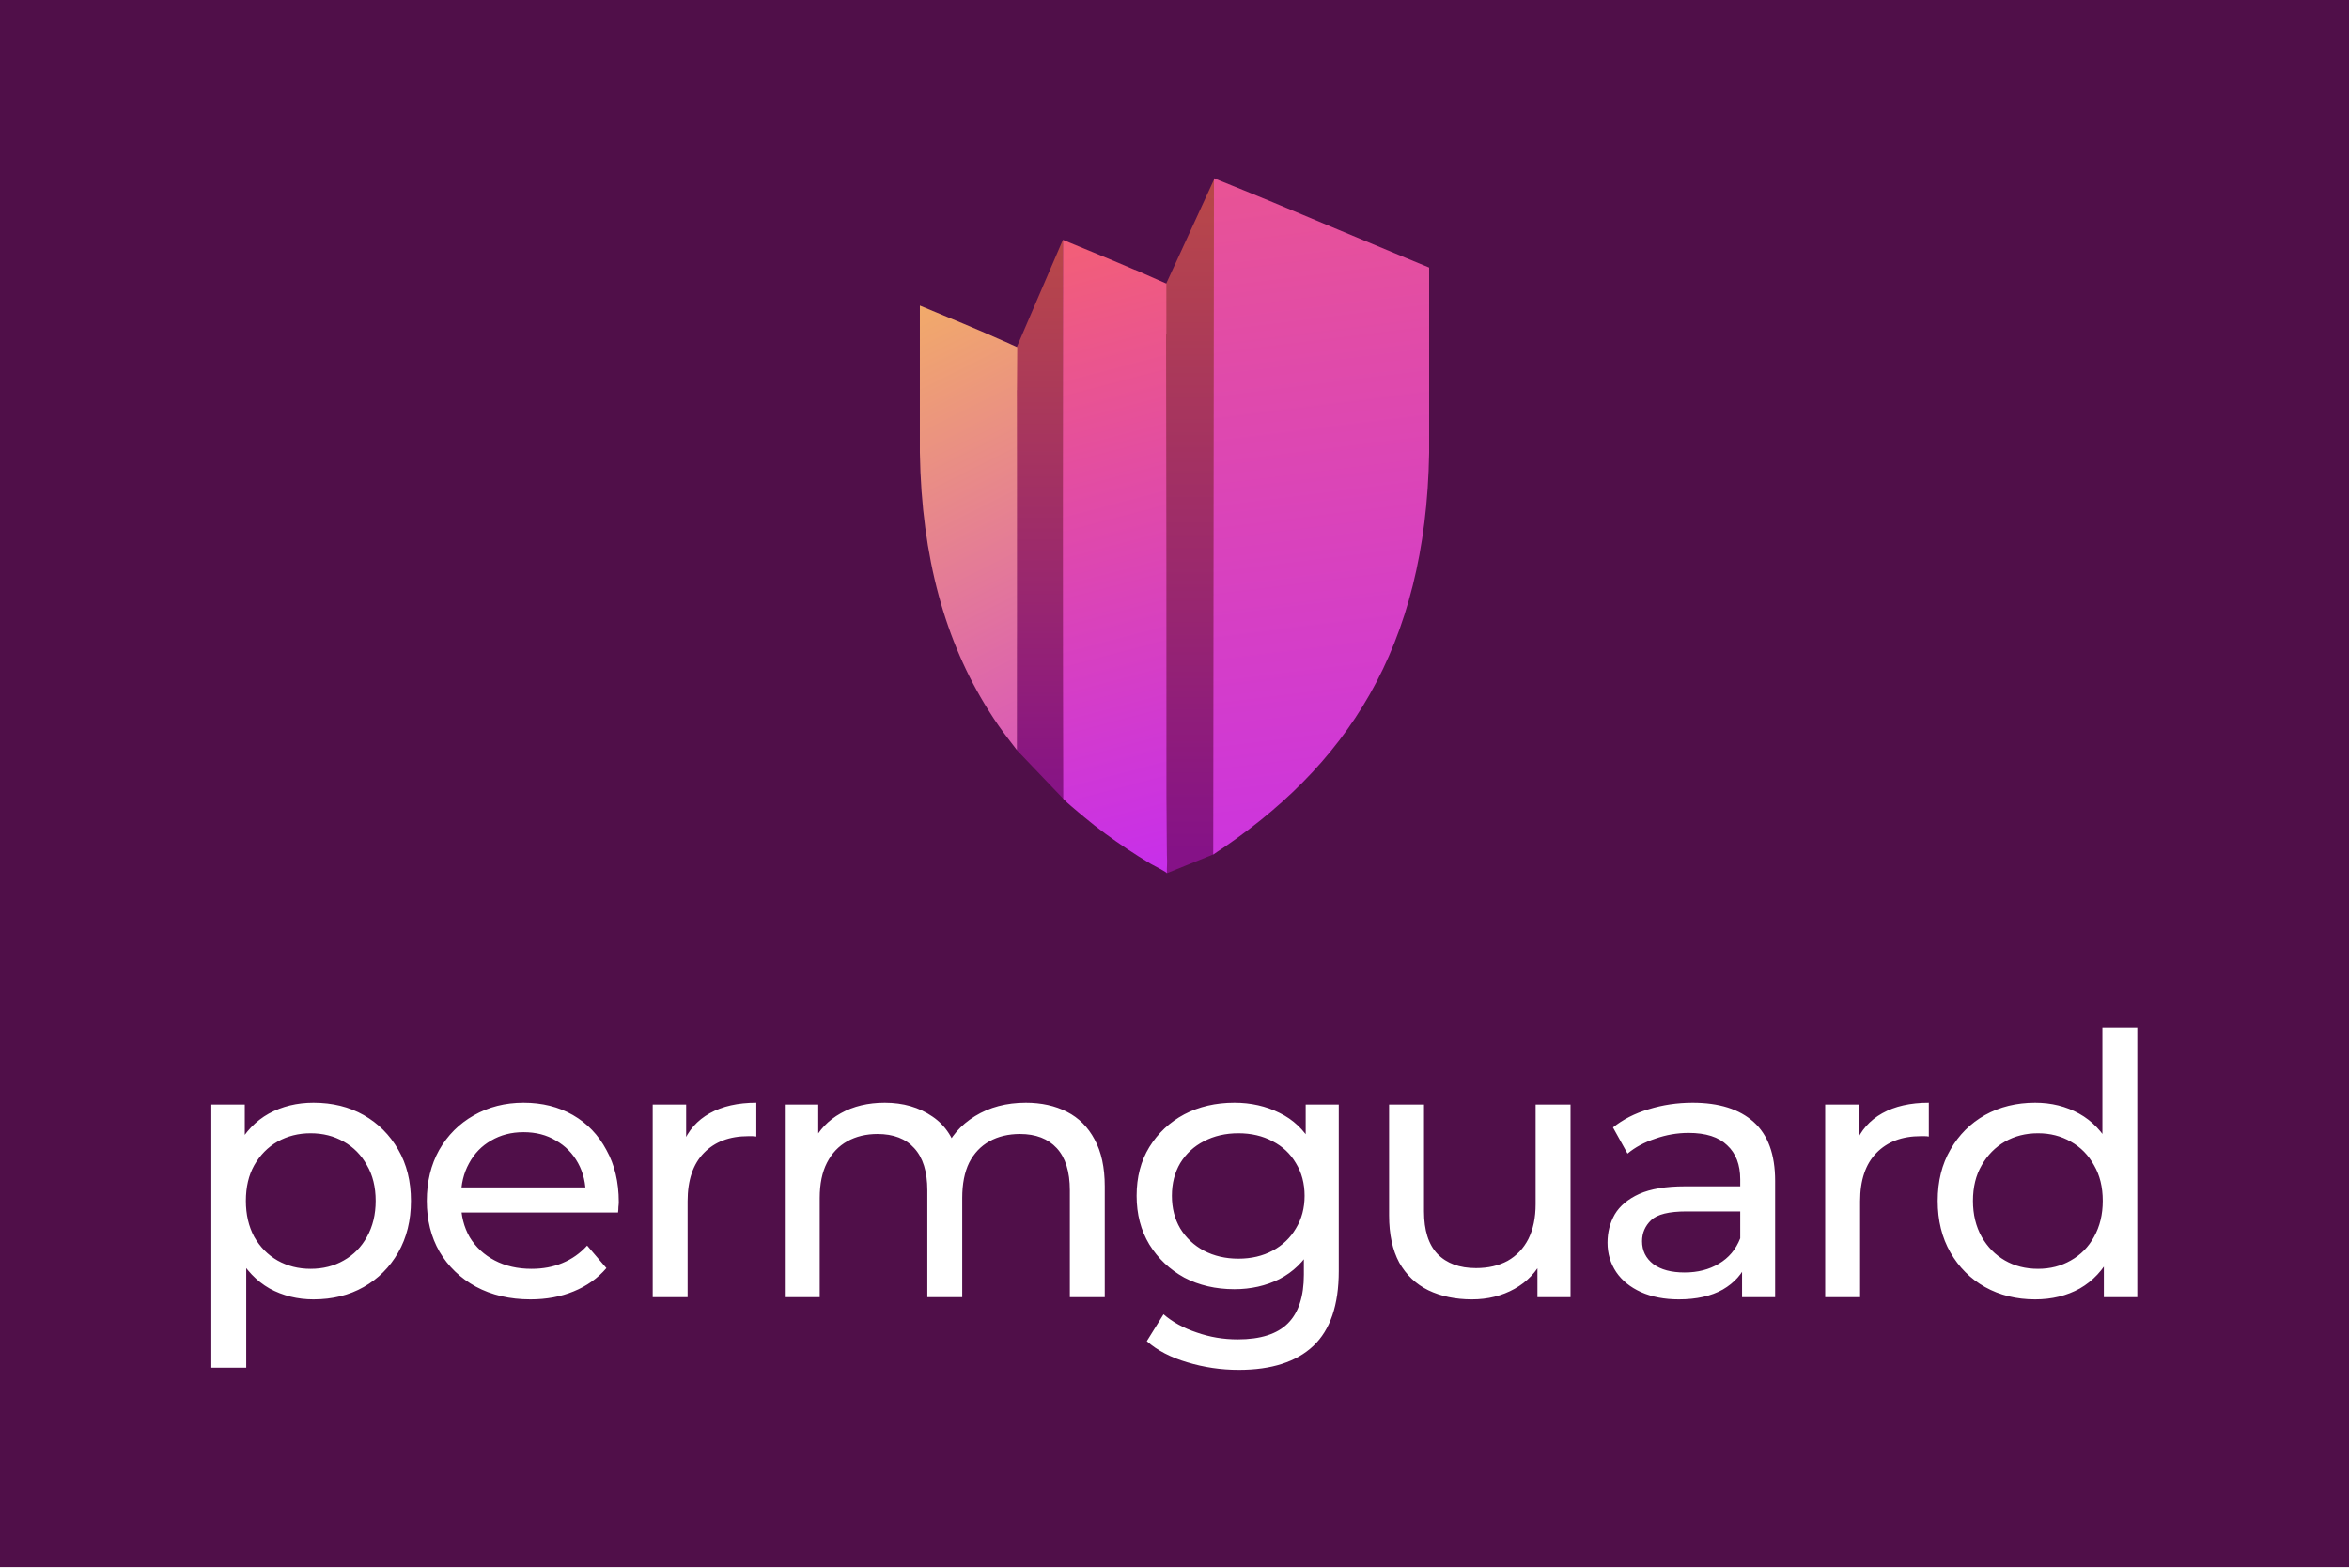
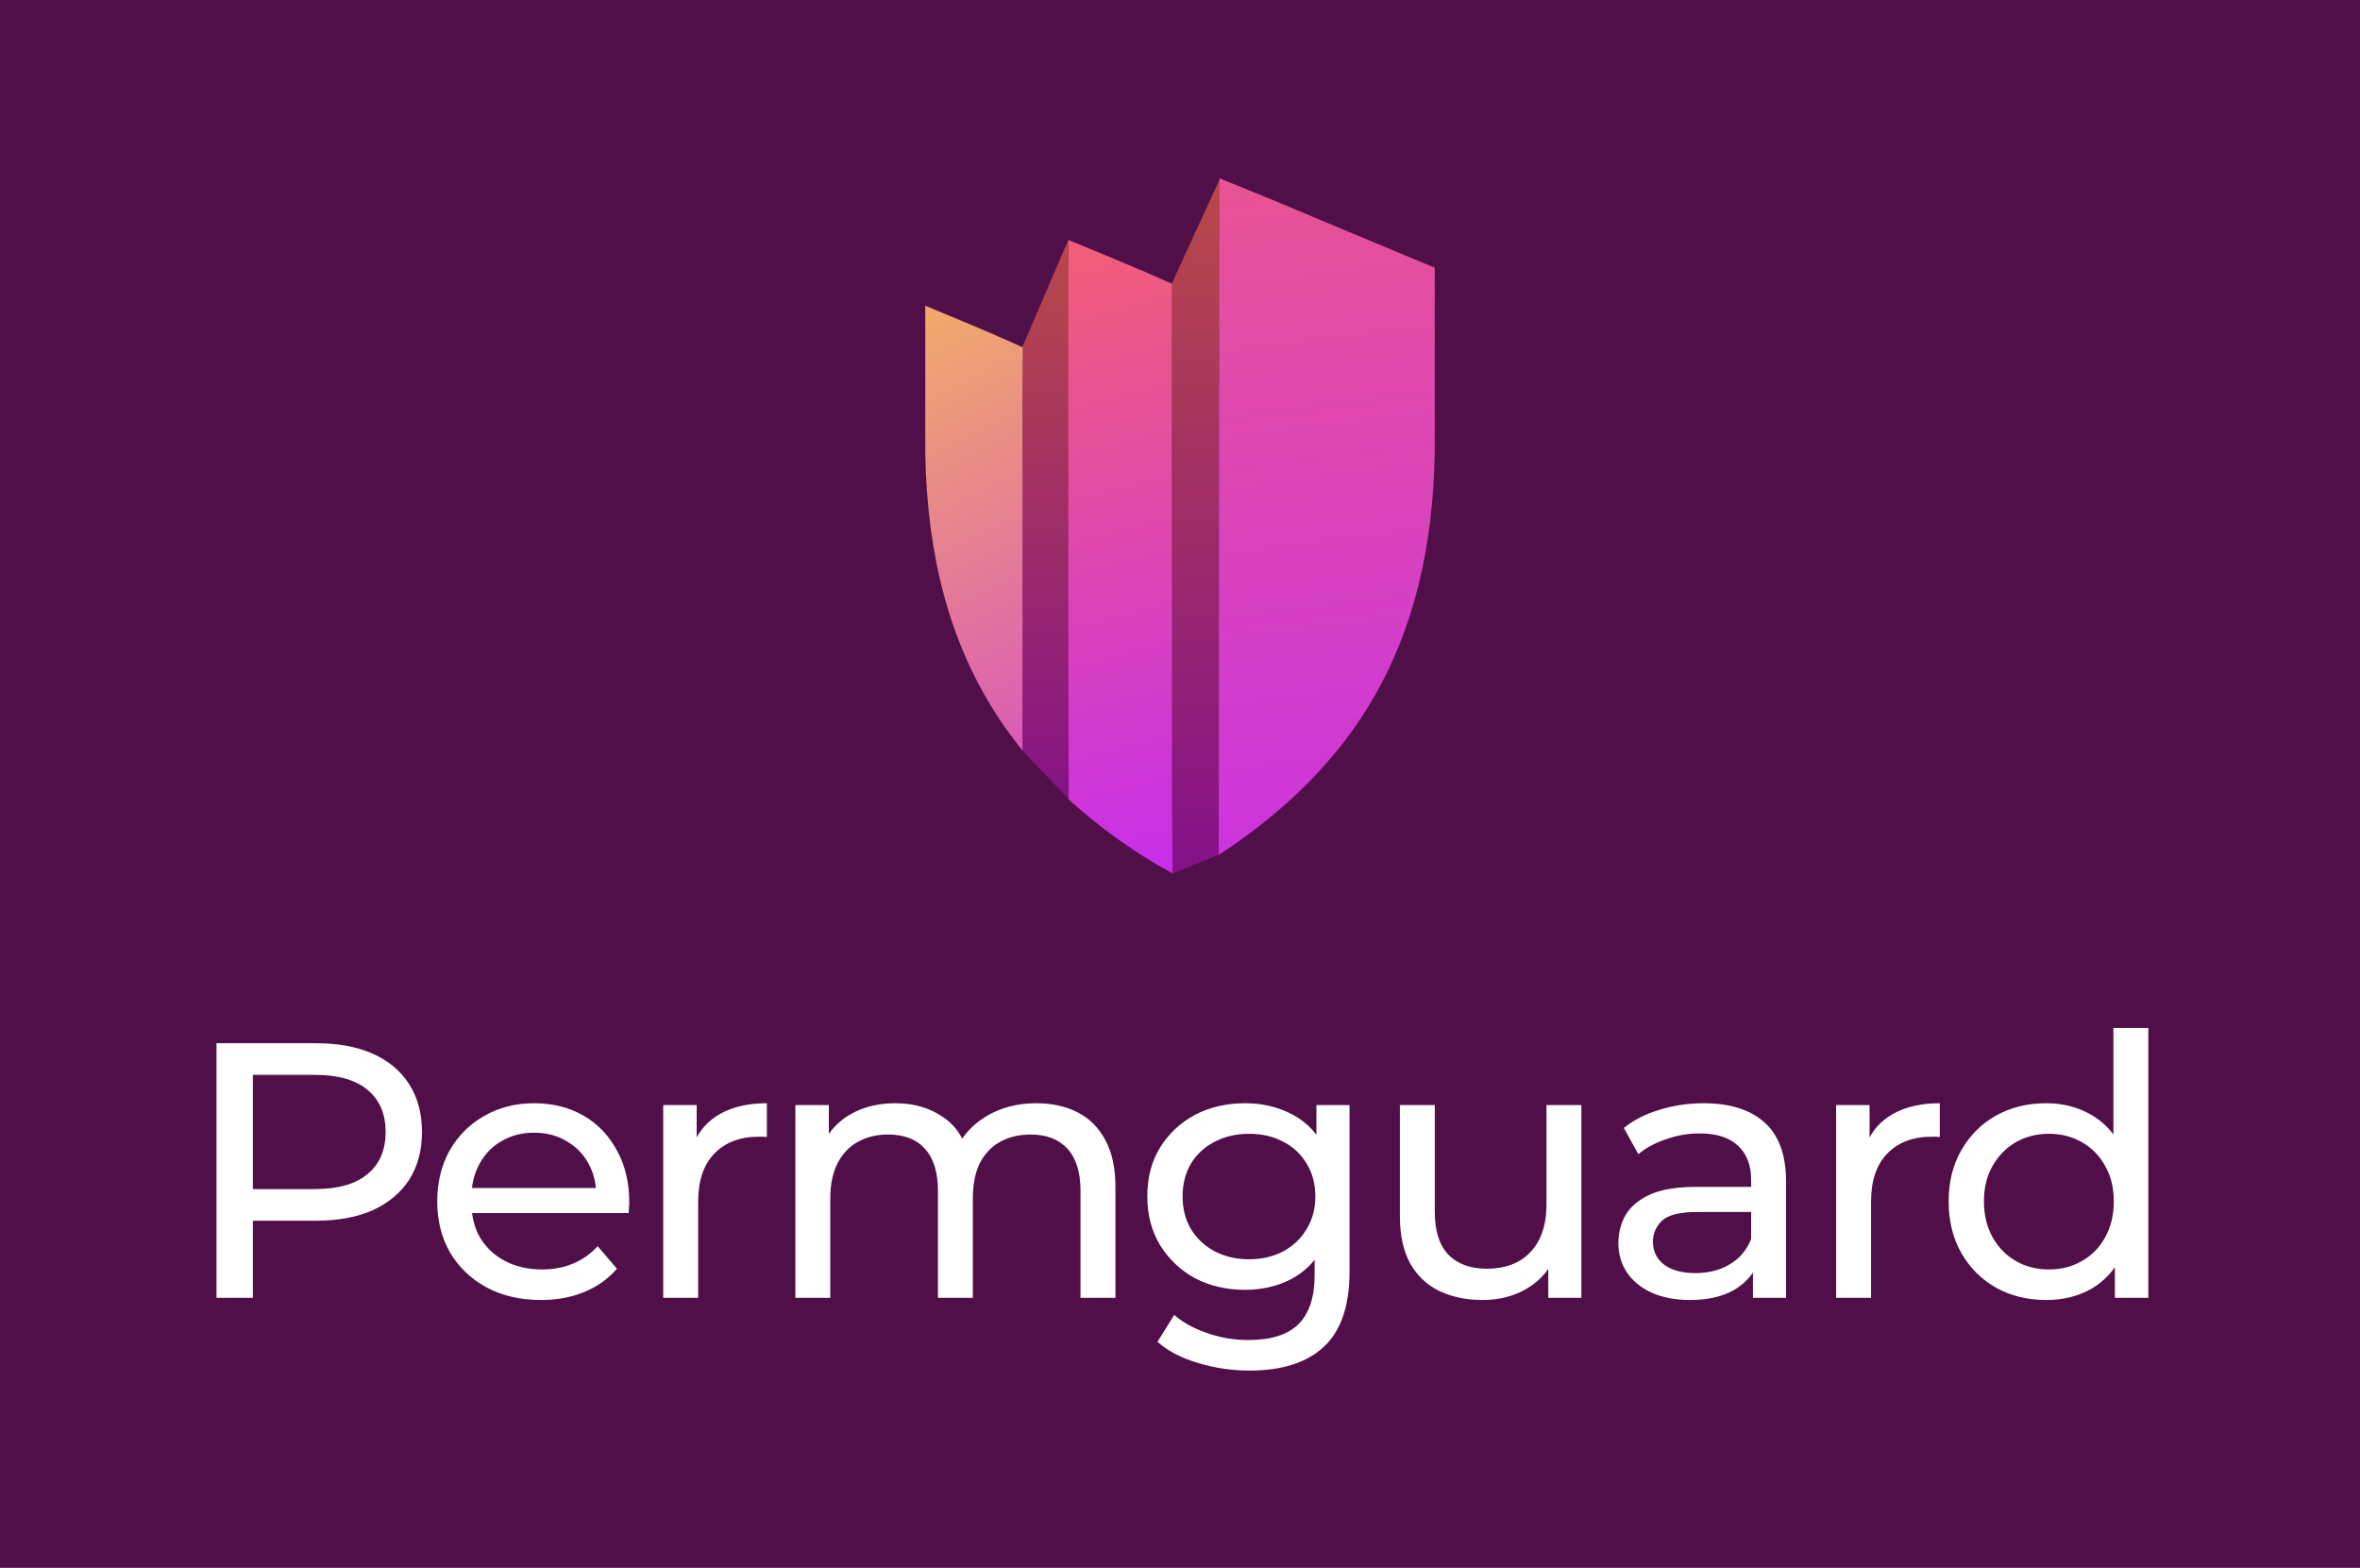
- <svg xmlns="http://www.w3.org/2000/svg" width="1845" height="1231" viewBox="0 0 1845 1231" fill="none">
-   <rect width="1845" height="1231" fill="#500F49" />
-   <path d="M911.75 231.968L953.674 140.726V670.881L916.499 685.967C916.499 685.967 911.75 360.39 911.75 231.968Z" fill="url(#paint0_linear_44_465)" />
-   <path d="M798.479 272.964L834.843 188.406L836.104 628.453L798.792 589.393C798.792 589.393 798.479 380.929 798.479 272.964Z" fill="url(#paint1_linear_44_465)" />
-   <path d="M916.55 671.981L916.168 625.793C916.136 504.615 916.168 383.437 915.881 262.259L916.104 262.705V222.768L891.279 211.821L891.374 212.012C873.392 204.184 854.805 196.706 834.881 188.4V232.983C834.849 359.189 834.774 501.2 835.124 627.406C836.77 629.341 840.547 632.557 841.407 633.288C844.812 636.312 848.312 639.062 851.749 641.99C862.411 650.996 873.869 659.206 885.454 666.97C891.502 671.012 897.644 674.894 903.882 678.617C904.964 679.254 916.518 685.141 916.55 686C916.422 679.604 916.868 679.237 916.55 671.981Z" fill="url(#paint2_linear_44_465)" />
-   <path d="M1122.5 210.167V355.562C1119.99 509.007 1057.42 602.729 952.928 671.241L953.498 140C969.761 146.619 984.656 152.57 999.456 158.743C1034.37 173.349 1069.22 188.083 1104.14 202.562C1110.25 205.108 1116.39 207.653 1122.5 210.167Z" fill="url(#paint3_linear_44_465)" />
-   <path d="M798.822 496.44C798.822 493.957 798.822 491.475 798.822 488.993C798.822 451.921 798.822 415.198 798.79 378.635C798.79 377.33 798.79 376.057 798.79 374.752C798.79 365.683 798.758 356.614 798.758 347.577C798.758 340.162 798.726 332.748 798.726 325.397C798.726 322.437 798.726 319.478 798.726 316.518C798.726 313.082 798.726 309.677 798.694 306.272L798.758 306.526L798.981 272.731L793.793 270.377C793.793 270.377 793.793 270.377 793.761 270.345C793.634 270.281 793.507 270.217 793.347 270.154L790.101 268.658V268.722C768.14 258.857 745.766 249.724 722.5 240.05V355.532C723.869 438.555 742.615 504.077 776.129 557.569C782.685 567.975 785.677 572.144 793.093 581.881C793.284 582.136 798.535 589.073 798.79 589.296C798.79 563.329 798.79 537.076 798.79 510.759C798.822 505.986 798.822 501.213 798.822 496.44Z" fill="url(#paint4_linear_44_465)" />
-   <path d="M246.233 1020.71C233.668 1020.71 222.15 1017.86 211.679 1012.15C201.398 1006.24 193.117 997.582 186.834 986.159C180.742 974.736 177.696 960.458 177.696 943.323C177.696 926.189 180.647 911.91 186.548 900.487C192.641 889.064 200.827 880.497 211.108 874.786C221.579 869.074 233.287 866.218 246.233 866.218C261.083 866.218 274.219 869.455 285.642 875.928C297.065 882.401 306.108 891.444 312.772 903.057C319.435 914.48 322.767 927.902 322.767 943.323C322.767 958.744 319.435 972.261 312.772 983.875C306.108 995.488 297.065 1004.53 285.642 1011C274.219 1017.48 261.083 1020.71 246.233 1020.71ZM165.987 1074.4V867.646H192.26V908.483L190.546 943.609L193.402 978.734V1074.4H165.987ZM243.949 996.725C253.658 996.725 262.32 994.536 269.936 990.157C277.741 985.778 283.834 979.591 288.212 971.595C292.782 963.408 295.066 953.985 295.066 943.323C295.066 932.471 292.782 923.143 288.212 915.337C283.834 907.341 277.741 901.154 269.936 896.775C262.32 892.396 253.658 890.207 243.949 890.207C234.429 890.207 225.767 892.396 217.961 896.775C210.346 901.154 204.254 907.341 199.685 915.337C195.306 923.143 193.117 932.471 193.117 943.323C193.117 953.985 195.306 963.408 199.685 971.595C204.254 979.591 210.346 985.778 217.961 990.157C225.767 994.536 234.429 996.725 243.949 996.725ZM416.618 1020.71C400.435 1020.71 386.156 1017.38 373.782 1010.72C361.597 1004.06 352.078 994.917 345.224 983.303C338.561 971.69 335.229 958.363 335.229 943.323C335.229 928.283 338.466 914.956 344.939 903.343C351.602 891.73 360.645 882.686 372.068 876.214C383.682 869.55 396.723 866.218 411.192 866.218C425.851 866.218 438.797 869.455 450.03 875.928C461.262 882.401 470.02 891.539 476.302 903.343C482.775 914.956 486.012 928.569 486.012 944.18C486.012 945.322 485.917 946.655 485.726 948.178C485.726 949.701 485.631 951.129 485.441 952.461H356.647V932.757H471.162L460.025 939.611C460.215 929.901 458.216 921.239 454.028 913.624C449.839 906.008 444.033 900.106 436.608 895.918C429.373 891.539 420.901 889.35 411.192 889.35C401.673 889.35 393.201 891.539 385.776 895.918C378.351 900.106 372.544 906.103 368.356 913.909C364.167 921.524 362.073 930.282 362.073 940.182V944.751C362.073 954.841 364.358 963.884 368.927 971.88C373.686 979.686 380.255 985.778 388.631 990.157C397.008 994.536 406.623 996.725 417.474 996.725C426.422 996.725 434.513 995.202 441.748 992.156C449.173 989.11 455.646 984.541 461.167 978.449L476.302 996.154C469.449 1004.15 460.881 1010.24 450.601 1014.43C440.511 1018.62 429.183 1020.71 416.618 1020.71ZM512.657 1019V867.646H538.93V908.769L536.36 898.488C540.548 888.017 547.592 880.021 557.492 874.5C567.392 868.979 579.576 866.218 594.045 866.218V892.777C592.903 892.586 591.761 892.491 590.619 892.491C589.667 892.491 588.715 892.491 587.763 892.491C573.103 892.491 561.49 896.87 552.923 905.628C544.356 914.385 540.072 927.046 540.072 943.609V1019H512.657ZM805.746 866.218C817.931 866.218 828.687 868.598 838.016 873.358C847.345 878.117 854.579 885.352 859.72 895.061C865.05 904.771 867.716 917.05 867.716 931.9V1019H840.301V935.042C840.301 920.382 836.874 909.34 830.02 901.915C823.166 894.49 813.552 890.778 801.177 890.778C792.039 890.778 784.043 892.682 777.189 896.489C770.335 900.297 765.005 905.913 761.197 913.338C757.58 920.763 755.771 929.996 755.771 941.039V1019H728.356V935.042C728.356 920.382 724.929 909.34 718.076 901.915C711.412 894.49 701.798 890.778 689.233 890.778C680.285 890.778 672.384 892.682 665.53 896.489C658.676 900.297 653.346 905.913 649.538 913.338C645.73 920.763 643.827 929.996 643.827 941.039V1019H616.412V867.646H642.684V907.912L638.401 897.631C643.16 887.732 650.49 880.021 660.39 874.5C670.29 868.979 681.808 866.218 694.944 866.218C709.413 866.218 721.883 869.836 732.354 877.07C742.825 884.114 749.679 894.871 752.915 909.34L741.778 904.771C746.347 893.158 754.343 883.829 765.766 876.785C777.189 869.741 790.516 866.218 805.746 866.218ZM972.99 1076.11C959.092 1076.11 945.575 1074.12 932.438 1070.12C919.492 1066.31 908.926 1060.79 900.74 1053.55L913.876 1032.42C920.92 1038.51 929.582 1043.27 939.863 1046.7C950.144 1050.32 960.9 1052.13 972.133 1052.13C990.029 1052.13 1003.17 1047.94 1011.54 1039.56C1019.92 1031.18 1024.11 1018.43 1024.11 1001.29V969.31L1026.96 939.325L1025.54 909.054V867.646H1051.52V998.439C1051.52 1025.09 1044.86 1044.7 1031.53 1057.27C1018.21 1069.83 998.691 1076.11 972.99 1076.11ZM969.563 1012.72C954.903 1012.72 941.767 1009.67 930.154 1003.58C918.731 997.296 909.592 988.634 902.739 977.592C896.075 966.55 892.744 953.794 892.744 939.325C892.744 924.666 896.075 911.91 902.739 901.058C909.592 890.016 918.731 881.449 930.154 875.357C941.767 869.265 954.903 866.218 969.563 866.218C982.509 866.218 994.312 868.884 1004.97 874.214C1015.64 879.355 1024.11 887.351 1030.39 898.203C1036.86 909.054 1040.1 922.762 1040.1 939.325C1040.1 955.698 1036.86 969.31 1030.39 980.162C1024.11 991.014 1015.64 999.2 1004.97 1004.72C994.312 1010.05 982.509 1012.72 969.563 1012.72ZM972.704 988.729C982.794 988.729 991.742 986.635 999.548 982.447C1007.35 978.258 1013.45 972.452 1017.82 965.027C1022.39 957.602 1024.68 949.035 1024.68 939.325C1024.68 929.616 1022.39 921.048 1017.82 913.624C1013.45 906.199 1007.35 900.487 999.548 896.489C991.742 892.301 982.794 890.207 972.704 890.207C962.614 890.207 953.571 892.301 945.575 896.489C937.769 900.487 931.582 906.199 927.012 913.624C922.634 921.048 920.444 929.616 920.444 939.325C920.444 949.035 922.634 957.602 927.012 965.027C931.582 972.452 937.769 978.258 945.575 982.447C953.571 986.635 962.614 988.729 972.704 988.729ZM1156.16 1020.71C1143.22 1020.71 1131.8 1018.33 1121.9 1013.57C1112.19 1008.81 1104.57 1001.58 1099.05 991.871C1093.72 981.971 1091.05 969.596 1091.05 954.746V867.646H1118.47V951.605C1118.47 966.455 1121.99 977.592 1129.04 985.017C1136.27 992.442 1146.36 996.154 1159.31 996.154C1168.82 996.154 1177.11 994.25 1184.15 990.443C1191.19 986.445 1196.62 980.733 1200.43 973.308C1204.24 965.693 1206.14 956.555 1206.14 945.893V867.646H1233.55V1019H1207.57V978.163L1211.85 989.015C1206.9 999.105 1199.48 1006.91 1189.58 1012.43C1179.68 1017.95 1168.54 1020.71 1156.16 1020.71ZM1368.28 1019V987.016L1366.85 981.019V926.474C1366.85 914.861 1363.42 905.913 1356.57 899.63C1349.9 893.158 1339.81 889.921 1326.3 889.921C1317.35 889.921 1308.59 891.444 1300.02 894.49C1291.46 897.346 1284.22 901.249 1278.32 906.199L1266.9 885.637C1274.7 879.355 1284.03 874.595 1294.88 871.359C1305.93 867.932 1317.44 866.218 1329.44 866.218C1350.19 866.218 1366.18 871.264 1377.41 881.354C1388.65 891.444 1394.26 906.865 1394.26 927.617V1019H1368.28ZM1318.59 1020.71C1307.35 1020.71 1297.45 1018.81 1288.89 1015C1280.51 1011.19 1274.04 1005.96 1269.47 999.295C1264.9 992.442 1262.61 984.731 1262.61 976.164C1262.61 967.978 1264.52 960.553 1268.33 953.889C1272.32 947.226 1278.7 941.895 1287.46 937.897C1296.41 933.899 1308.4 931.9 1323.44 931.9H1371.42V951.605H1324.58C1310.88 951.605 1301.64 953.889 1296.88 958.459C1292.12 963.028 1289.74 968.549 1289.74 975.022C1289.74 982.447 1292.69 988.444 1298.6 993.013C1304.5 997.392 1312.68 999.581 1323.16 999.581C1333.44 999.581 1342.38 997.296 1350 992.727C1357.81 988.158 1363.42 981.495 1366.85 972.737L1372.27 991.585C1368.66 1000.53 1362.28 1007.67 1353.14 1013C1344 1018.14 1332.48 1020.71 1318.59 1020.71ZM1433.57 1019V867.646H1459.85V908.769L1457.28 898.488C1461.47 888.017 1468.51 880.021 1478.41 874.5C1488.31 868.979 1500.49 866.218 1514.96 866.218V892.777C1513.82 892.586 1512.68 892.491 1511.54 892.491C1510.58 892.491 1509.63 892.491 1508.68 892.491C1494.02 892.491 1482.41 896.87 1473.84 905.628C1465.27 914.385 1460.99 927.046 1460.99 943.609V1019H1433.57ZM1598.47 1020.71C1583.82 1020.71 1570.68 1017.48 1559.07 1011C1547.64 1004.53 1538.6 995.488 1531.94 983.875C1525.27 972.261 1521.94 958.744 1521.94 943.323C1521.94 927.902 1525.27 914.48 1531.94 903.057C1538.6 891.444 1547.64 882.401 1559.07 875.928C1570.68 869.455 1583.82 866.218 1598.47 866.218C1611.23 866.218 1622.75 869.074 1633.03 874.786C1643.31 880.497 1651.5 889.064 1657.59 900.487C1663.87 911.91 1667.01 926.189 1667.01 943.323C1667.01 960.458 1663.97 974.736 1657.87 986.159C1651.97 997.582 1643.88 1006.24 1633.6 1012.15C1623.32 1017.86 1611.61 1020.71 1598.47 1020.71ZM1600.76 996.725C1610.28 996.725 1618.85 994.536 1626.46 990.157C1634.27 985.778 1640.36 979.591 1644.74 971.595C1649.31 963.408 1651.59 953.985 1651.59 943.323C1651.59 932.471 1649.31 923.143 1644.74 915.337C1640.36 907.341 1634.27 901.154 1626.46 896.775C1618.85 892.396 1610.28 890.207 1600.76 890.207C1591.05 890.207 1582.39 892.396 1574.77 896.775C1567.16 901.154 1561.06 907.341 1556.5 915.337C1551.93 923.143 1549.64 932.471 1549.64 943.323C1549.64 953.985 1551.93 963.408 1556.5 971.595C1561.06 979.591 1567.16 985.778 1574.77 990.157C1582.39 994.536 1591.05 996.725 1600.76 996.725ZM1652.45 1019V978.163L1654.16 943.038L1651.31 907.912V807.105H1678.72V1019H1652.45Z" fill="white" />
+ <svg xmlns="http://www.w3.org/2000/svg" width="1853" height="1231" viewBox="0 0 1853 1231" fill="none">
+   <rect width="1853" height="1231" fill="#500F49" />
+   <path d="M915.75 231.968L957.674 140.726V670.881L920.499 685.967C920.499 685.967 915.75 360.39 915.75 231.968Z" fill="url(#paint0_linear_1_548)" />
+   <path d="M802.479 272.964L838.843 188.406L840.104 628.453L802.792 589.393C802.792 589.393 802.479 380.93 802.479 272.964Z" fill="url(#paint1_linear_1_548)" />
+   <path d="M920.55 671.982L920.168 625.793C920.136 504.615 920.168 383.437 919.881 262.259L920.104 262.705V222.768L895.279 211.822L895.374 212.012C877.392 204.184 858.805 196.706 838.881 188.401V232.983C838.849 359.189 838.774 501.201 839.124 627.406C840.77 629.341 844.547 632.557 845.407 633.289C848.812 636.312 852.312 639.063 855.749 641.99C866.411 650.996 877.869 659.206 889.454 666.971C895.502 671.012 901.644 674.894 907.882 678.617C908.964 679.254 920.518 685.141 920.55 686C920.422 679.604 920.868 679.237 920.55 671.982Z" fill="url(#paint2_linear_1_548)" />
+   <path d="M1126.5 210.167V355.562C1123.99 509.007 1061.42 602.729 956.928 671.241L957.498 140C973.761 146.619 988.656 152.57 1003.46 158.743C1038.37 173.349 1073.22 188.083 1108.14 202.562C1114.25 205.108 1120.39 207.653 1126.5 210.167Z" fill="url(#paint3_linear_1_548)" />
+   <path d="M802.822 496.44C802.822 493.957 802.822 491.475 802.822 488.993C802.822 451.921 802.822 415.198 802.79 378.635C802.79 377.33 802.79 376.057 802.79 374.752C802.79 365.683 802.758 356.614 802.758 347.577C802.758 340.162 802.726 332.748 802.726 325.397C802.726 322.437 802.726 319.478 802.726 316.518C802.726 313.082 802.726 309.677 802.694 306.272L802.758 306.526L802.981 272.731L797.793 270.377C797.793 270.377 797.793 270.377 797.761 270.345C797.634 270.281 797.507 270.217 797.347 270.154L794.101 268.658V268.722C772.14 258.857 749.766 249.724 726.5 240.05V355.532C727.869 438.555 746.615 504.077 780.129 557.569C786.685 567.975 789.677 572.144 797.093 581.881C797.284 582.136 802.535 589.073 802.79 589.296C802.79 563.329 802.79 537.076 802.79 510.759C802.822 505.986 802.822 501.213 802.822 496.44Z" fill="url(#paint4_linear_1_548)" />
+   <path d="M169.985 1019V819.099H247.947C265.462 819.099 280.407 821.859 292.782 827.381C305.156 832.902 314.675 840.898 321.339 851.369C328.002 861.84 331.334 874.31 331.334 888.779C331.334 903.248 328.002 915.718 321.339 926.189C314.675 936.469 305.156 944.465 292.782 950.177C280.407 955.698 265.462 958.459 247.947 958.459H185.692L198.542 945.037V1019H169.985ZM198.542 947.892L185.692 933.614H247.09C265.367 933.614 279.169 929.711 288.498 921.905C298.017 914.1 302.777 903.057 302.777 888.779C302.777 874.5 298.017 863.458 288.498 855.652C279.169 847.847 265.367 843.944 247.09 843.944H185.692L198.542 829.665V947.892ZM424.705 1020.71C408.523 1020.71 394.244 1017.38 381.869 1010.72C369.685 1004.06 360.166 994.917 353.312 983.303C346.648 971.69 343.317 958.363 343.317 943.323C343.317 928.283 346.553 914.956 353.026 903.343C359.69 891.73 368.733 882.686 380.156 876.214C391.769 869.55 404.81 866.218 419.279 866.218C433.939 866.218 446.885 869.455 458.117 875.928C469.35 882.401 478.107 891.539 484.39 903.343C490.863 914.956 494.099 928.569 494.099 944.18C494.099 945.322 494.004 946.655 493.814 948.178C493.814 949.701 493.719 951.129 493.528 952.461H364.735V932.757H479.25L468.112 939.611C468.303 929.901 466.304 921.239 462.115 913.624C457.927 906.008 452.12 900.106 444.695 895.918C437.461 891.539 428.989 889.35 419.279 889.35C409.76 889.35 401.288 891.539 393.863 895.918C386.438 900.106 380.632 906.103 376.443 913.909C372.255 921.524 370.161 930.282 370.161 940.182V944.751C370.161 954.841 372.445 963.884 377.014 971.88C381.774 979.686 388.342 985.778 396.719 990.157C405.096 994.536 414.71 996.725 425.562 996.725C434.51 996.725 442.601 995.202 449.836 992.156C457.26 989.11 463.733 984.541 469.254 978.449L484.39 996.154C477.536 1004.15 468.969 1010.24 458.688 1014.43C448.598 1018.62 437.27 1020.71 424.705 1020.71ZM520.745 1019V867.646H547.017V908.769L544.447 898.488C548.636 888.017 555.68 880.021 565.58 874.5C575.479 868.979 587.664 866.218 602.133 866.218V892.777C600.991 892.586 599.848 892.491 598.706 892.491C597.754 892.491 596.802 892.491 595.85 892.491C581.191 892.491 569.578 896.87 561.01 905.628C552.443 914.385 548.16 927.046 548.16 943.609V1019H520.745ZM813.834 866.218C826.018 866.218 836.775 868.598 846.104 873.358C855.432 878.117 862.667 885.352 867.807 895.061C873.138 904.771 875.803 917.05 875.803 931.9V1019H848.388V935.042C848.388 920.382 844.961 909.34 838.108 901.915C831.254 894.49 821.64 890.778 809.265 890.778C800.126 890.778 792.13 892.682 785.277 896.489C778.423 900.297 773.092 905.913 769.285 913.338C765.667 920.763 763.859 929.996 763.859 941.039V1019H736.444V935.042C736.444 920.382 733.017 909.34 726.163 901.915C719.5 894.49 709.885 890.778 697.32 890.778C688.372 890.778 680.471 892.682 673.618 896.489C666.764 900.297 661.433 905.913 657.626 913.338C653.818 920.763 651.914 929.996 651.914 941.039V1019H624.499V867.646H650.772V907.912L646.488 897.631C651.248 887.732 658.577 880.021 668.477 874.5C678.377 868.979 689.895 866.218 703.032 866.218C717.501 866.218 729.971 869.836 740.442 877.07C750.913 884.114 757.766 894.871 761.003 909.34L749.866 904.771C754.435 893.158 762.431 883.829 773.854 876.785C785.277 869.741 798.603 866.218 813.834 866.218ZM981.077 1076.11C967.179 1076.11 953.662 1074.12 940.526 1070.12C927.58 1066.31 917.014 1060.79 908.827 1053.55L921.964 1032.42C929.008 1038.51 937.67 1043.27 947.951 1046.7C958.231 1050.32 968.988 1052.13 980.22 1052.13C998.116 1052.13 1011.25 1047.94 1019.63 1039.56C1028.01 1031.18 1032.19 1018.43 1032.19 1001.29V969.31L1035.05 939.325L1033.62 909.054V867.646H1059.61V998.439C1059.61 1025.09 1052.95 1044.7 1039.62 1057.27C1026.29 1069.83 1006.78 1076.11 981.077 1076.11ZM977.65 1012.72C962.991 1012.72 949.854 1009.67 938.241 1003.58C926.818 997.296 917.68 988.634 910.826 977.592C904.163 966.55 900.831 953.794 900.831 939.325C900.831 924.666 904.163 911.91 910.826 901.058C917.68 890.016 926.818 881.449 938.241 875.357C949.854 869.265 962.991 866.218 977.65 866.218C990.596 866.218 1002.4 868.884 1013.06 874.214C1023.72 879.355 1032.19 887.351 1038.48 898.203C1044.95 909.054 1048.19 922.762 1048.19 939.325C1048.19 955.698 1044.95 969.31 1038.48 980.162C1032.19 991.014 1023.72 999.2 1013.06 1004.72C1002.4 1010.05 990.596 1012.72 977.65 1012.72ZM980.792 988.729C990.882 988.729 999.83 986.635 1007.64 982.447C1015.44 978.258 1021.53 972.452 1025.91 965.027C1030.48 957.602 1032.77 949.035 1032.77 939.325C1032.77 929.616 1030.48 921.048 1025.91 913.624C1021.53 906.199 1015.44 900.487 1007.64 896.489C999.83 892.301 990.882 890.207 980.792 890.207C970.701 890.207 961.658 892.301 953.662 896.489C945.856 900.487 939.669 906.199 935.1 913.624C930.721 921.048 928.532 929.616 928.532 939.325C928.532 949.035 930.721 957.602 935.1 965.027C939.669 972.452 945.856 978.258 953.662 982.447C961.658 986.635 970.701 988.729 980.792 988.729ZM1164.25 1020.71C1151.31 1020.71 1139.88 1018.33 1129.98 1013.57C1120.27 1008.81 1112.66 1001.58 1107.14 991.871C1101.81 981.971 1099.14 969.596 1099.14 954.746V867.646H1126.56V951.605C1126.56 966.455 1130.08 977.592 1137.12 985.017C1144.36 992.442 1154.45 996.154 1167.39 996.154C1176.91 996.154 1185.19 994.25 1192.24 990.443C1199.28 986.445 1204.71 980.733 1208.52 973.308C1212.32 965.693 1214.23 956.555 1214.23 945.893V867.646H1241.64V1019H1215.66V978.163L1219.94 989.015C1214.99 999.105 1207.56 1006.91 1197.66 1012.43C1187.76 1017.95 1176.63 1020.71 1164.25 1020.71ZM1376.36 1019V987.016L1374.94 981.019V926.474C1374.94 914.861 1371.51 905.913 1364.66 899.63C1357.99 893.158 1347.9 889.921 1334.38 889.921C1325.44 889.921 1316.68 891.444 1308.11 894.49C1299.54 897.346 1292.31 901.249 1286.41 906.199L1274.99 885.637C1282.79 879.355 1292.12 874.595 1302.97 871.359C1314.01 867.932 1325.53 866.218 1337.53 866.218C1358.28 866.218 1374.27 871.264 1385.5 881.354C1396.73 891.444 1402.35 906.865 1402.35 927.617V1019H1376.36ZM1326.67 1020.71C1315.44 1020.71 1305.54 1018.81 1296.97 1015C1288.6 1011.19 1282.12 1005.96 1277.56 999.295C1272.99 992.442 1270.7 984.731 1270.7 976.164C1270.7 967.978 1272.61 960.553 1276.41 953.889C1280.41 947.226 1286.79 941.895 1295.55 937.897C1304.49 933.899 1316.49 931.9 1331.53 931.9H1379.5V951.605H1332.67C1318.96 951.605 1309.73 953.889 1304.97 958.459C1300.21 963.028 1297.83 968.549 1297.83 975.022C1297.83 982.447 1300.78 988.444 1306.68 993.013C1312.59 997.392 1320.77 999.581 1331.24 999.581C1341.52 999.581 1350.47 997.296 1358.09 992.727C1365.89 988.158 1371.51 981.495 1374.94 972.737L1380.36 991.585C1376.74 1000.53 1370.37 1007.67 1361.23 1013C1352.09 1018.14 1340.57 1020.71 1326.67 1020.71ZM1441.66 1019V867.646H1467.93V908.769L1465.36 898.488C1469.55 888.017 1476.6 880.021 1486.5 874.5C1496.4 868.979 1508.58 866.218 1523.05 866.218V892.777C1521.91 892.586 1520.77 892.491 1519.62 892.491C1518.67 892.491 1517.72 892.491 1516.77 892.491C1502.11 892.491 1490.49 896.87 1481.93 905.628C1473.36 914.385 1469.08 927.046 1469.08 943.609V1019H1441.66ZM1606.56 1020.71C1591.9 1020.71 1578.77 1017.48 1567.15 1011C1555.73 1004.53 1546.69 995.488 1540.02 983.875C1533.36 972.261 1530.03 958.744 1530.03 943.323C1530.03 927.902 1533.36 914.48 1540.02 903.057C1546.69 891.444 1555.73 882.401 1567.15 875.928C1578.77 869.455 1591.9 866.218 1606.56 866.218C1619.32 866.218 1630.84 869.074 1641.12 874.786C1651.4 880.497 1659.58 889.064 1665.68 900.487C1671.96 911.91 1675.1 926.189 1675.1 943.323C1675.1 960.458 1672.05 974.736 1665.96 986.159C1660.06 997.582 1651.97 1006.24 1641.69 1012.15C1631.41 1017.86 1619.7 1020.71 1606.56 1020.71ZM1608.85 996.725C1618.37 996.725 1626.93 994.536 1634.55 990.157C1642.35 985.778 1648.45 979.591 1652.82 971.595C1657.39 963.408 1659.68 953.985 1659.68 943.323C1659.68 932.471 1657.39 923.143 1652.82 915.337C1648.45 907.341 1642.35 901.154 1634.55 896.775C1626.93 892.396 1618.37 890.207 1608.85 890.207C1599.14 890.207 1590.47 892.396 1582.86 896.775C1575.24 901.154 1569.15 907.341 1564.58 915.337C1560.01 923.143 1557.73 932.471 1557.73 943.323C1557.73 953.985 1560.01 963.408 1564.58 971.595C1569.15 979.591 1575.24 985.778 1582.86 990.157C1590.47 994.536 1599.14 996.725 1608.85 996.725ZM1660.54 1019V978.163L1662.25 943.038L1659.39 907.912V807.105H1686.81V1019H1660.54Z" fill="white" />
  <defs>
-     <linearGradient id="paint0_linear_44_465" x1="932.863" y1="140.726" x2="932.863" y2="670.169" gradientUnits="userSpaceOnUse">
+     <linearGradient id="paint0_linear_1_548" x1="936.863" y1="140.726" x2="936.863" y2="670.169" gradientUnits="userSpaceOnUse">
      <stop stop-color="#B94848" />
      <stop offset="1" stop-color="#851287" />
    </linearGradient>
-     <linearGradient id="paint1_linear_44_465" x1="813.731" y1="188.402" x2="813.731" y2="633.508" gradientUnits="userSpaceOnUse">
+     <linearGradient id="paint1_linear_1_548" x1="817.731" y1="188.402" x2="817.731" y2="633.508" gradientUnits="userSpaceOnUse">
      <stop stop-color="#B94848" />
      <stop offset="1" stop-color="#851287" />
    </linearGradient>
-     <linearGradient id="paint2_linear_44_465" x1="875.7" y1="188.4" x2="1006.9" y2="686.045" gradientUnits="userSpaceOnUse">
+     <linearGradient id="paint2_linear_1_548" x1="879.7" y1="188.401" x2="1010.9" y2="686.045" gradientUnits="userSpaceOnUse">
      <stop stop-color="#F25E79" />
      <stop offset="1" stop-color="#C52CF1" />
    </linearGradient>
-     <linearGradient id="paint3_linear_44_465" x1="953.499" y1="-6.743" x2="1037.89" y2="671.218" gradientUnits="userSpaceOnUse">
+     <linearGradient id="paint3_linear_1_548" x1="957.499" y1="-6.743" x2="1041.89" y2="671.218" gradientUnits="userSpaceOnUse">
      <stop stop-color="#F05C80" />
      <stop offset="1" stop-color="#CC34DF" />
    </linearGradient>
-     <linearGradient id="paint4_linear_44_465" x1="550.736" y1="102.738" x2="862.626" y2="724.212" gradientUnits="userSpaceOnUse">
+     <linearGradient id="paint4_linear_1_548" x1="554.736" y1="102.738" x2="866.626" y2="724.212" gradientUnits="userSpaceOnUse">
      <stop stop-color="#FFD83E" />
      <stop offset="1" stop-color="#D038D7" />
    </linearGradient>
  </defs>
</svg>
